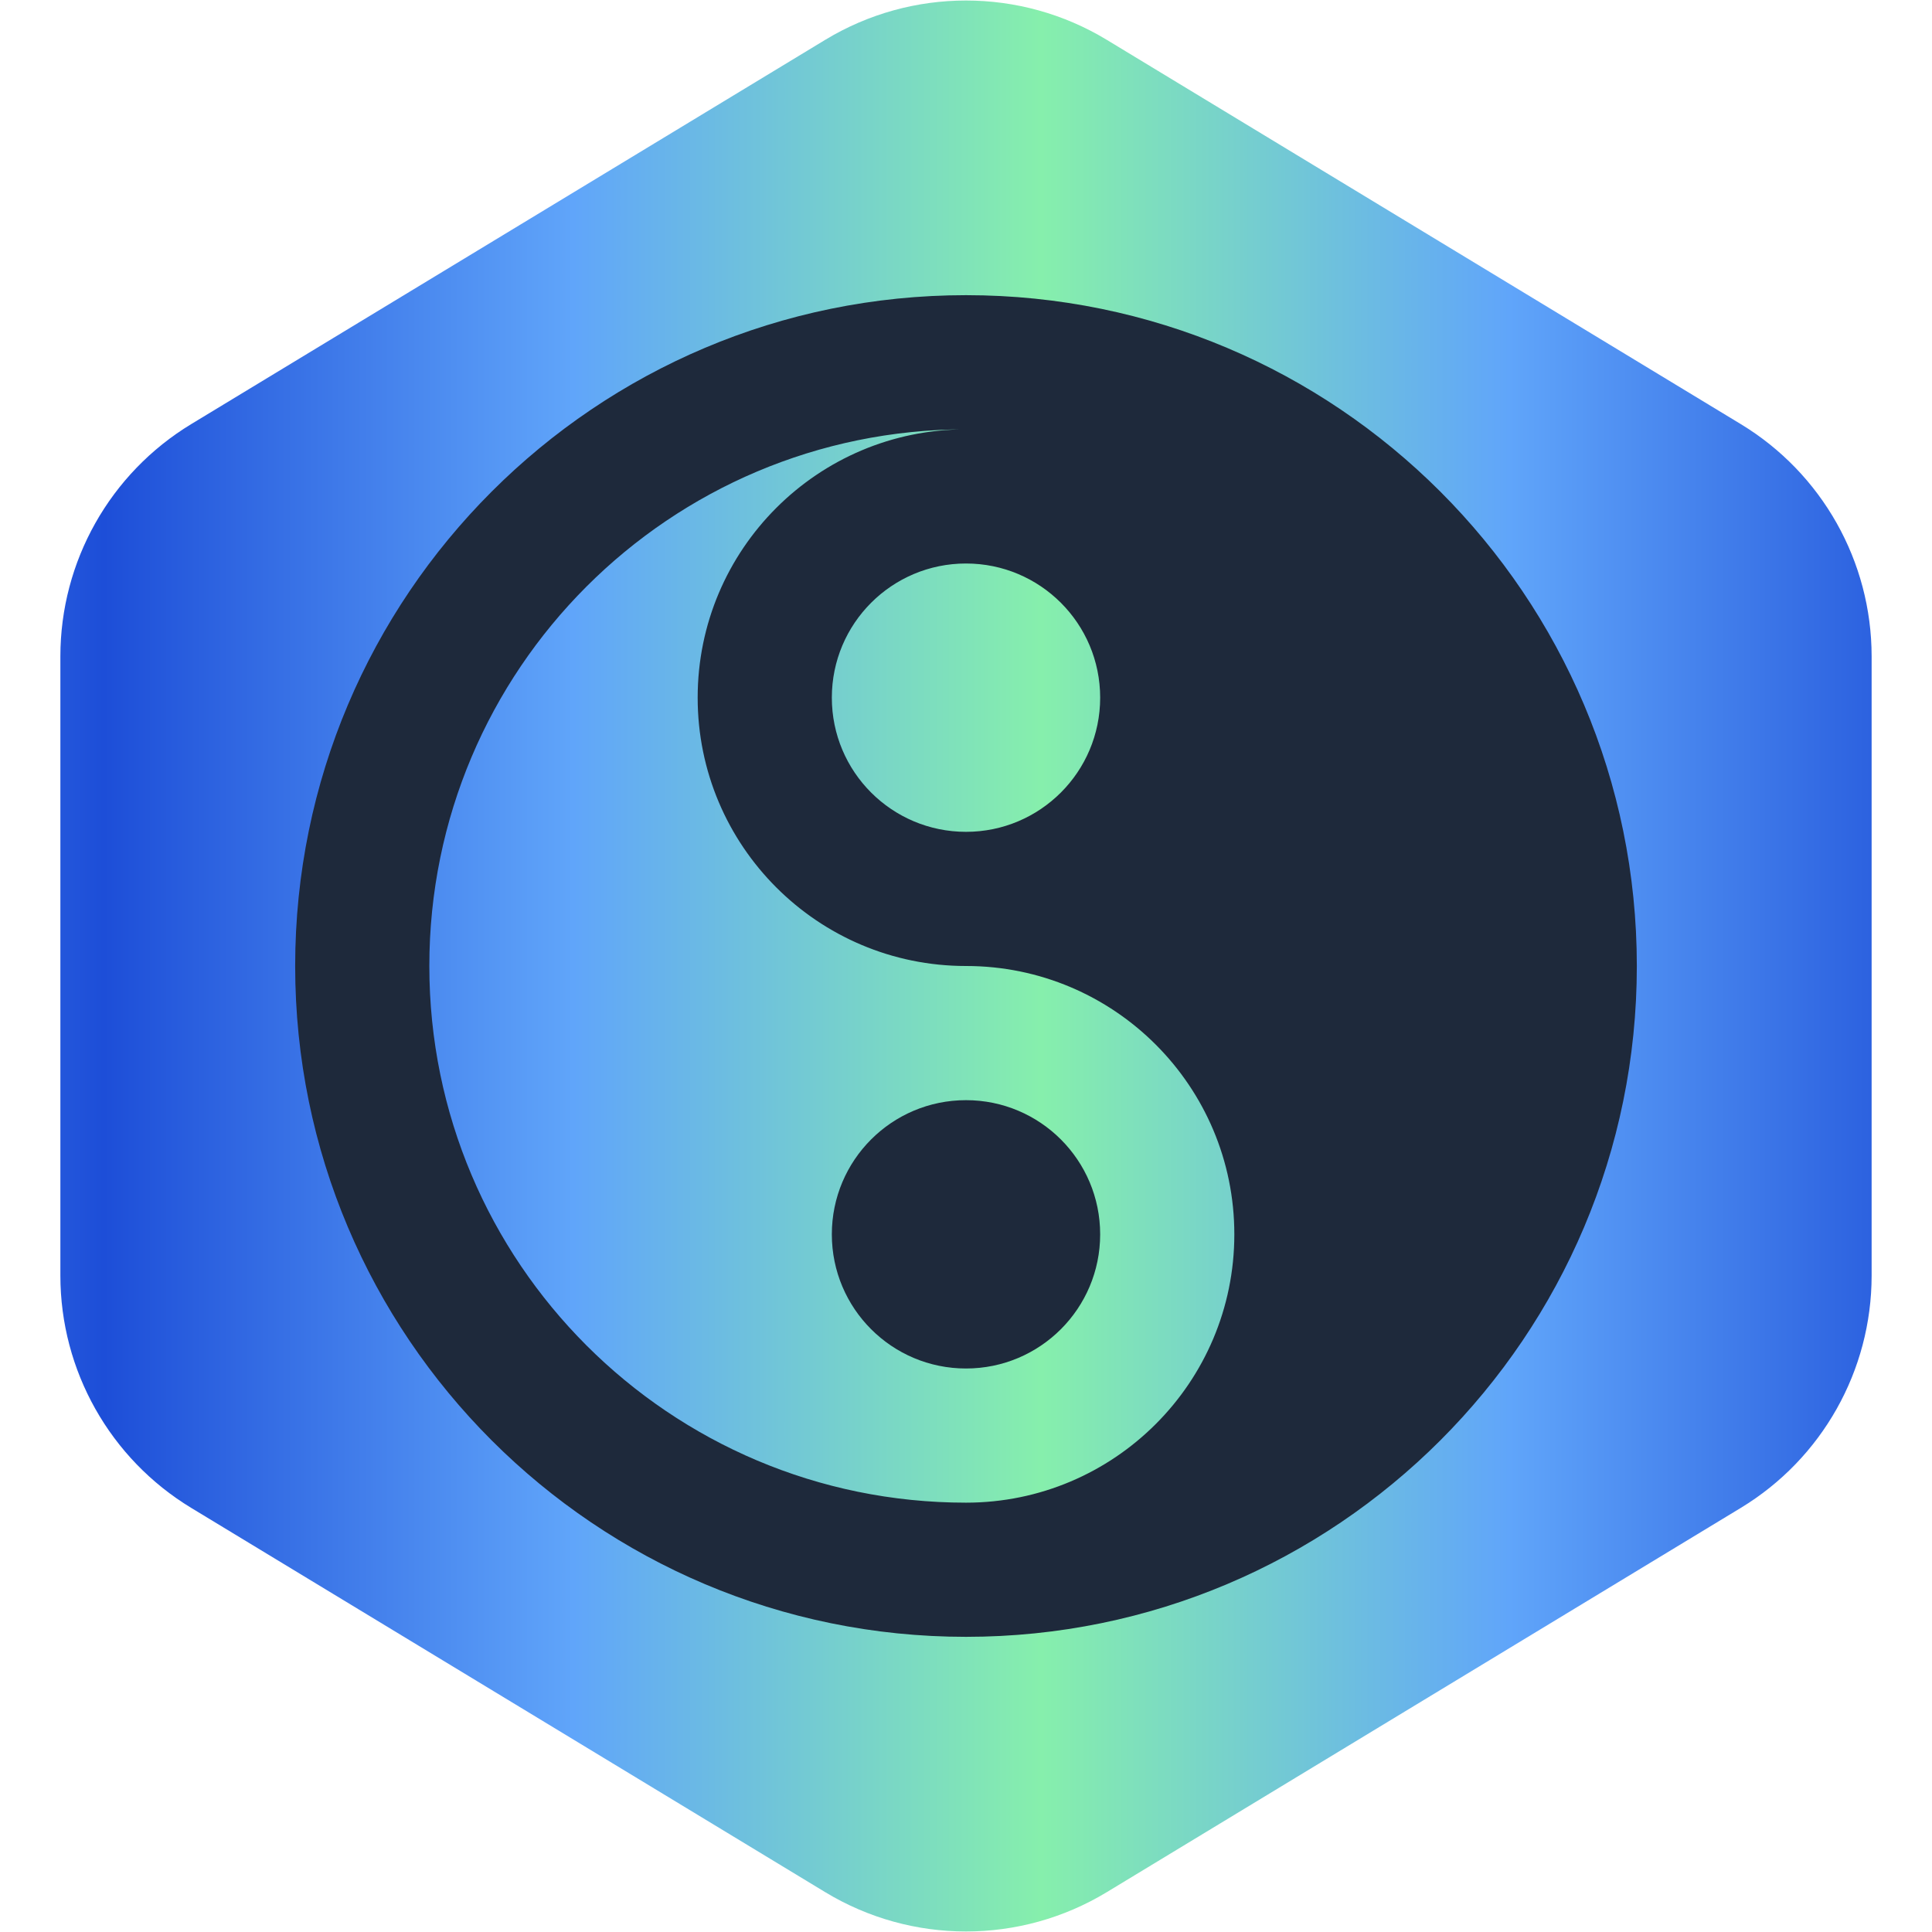
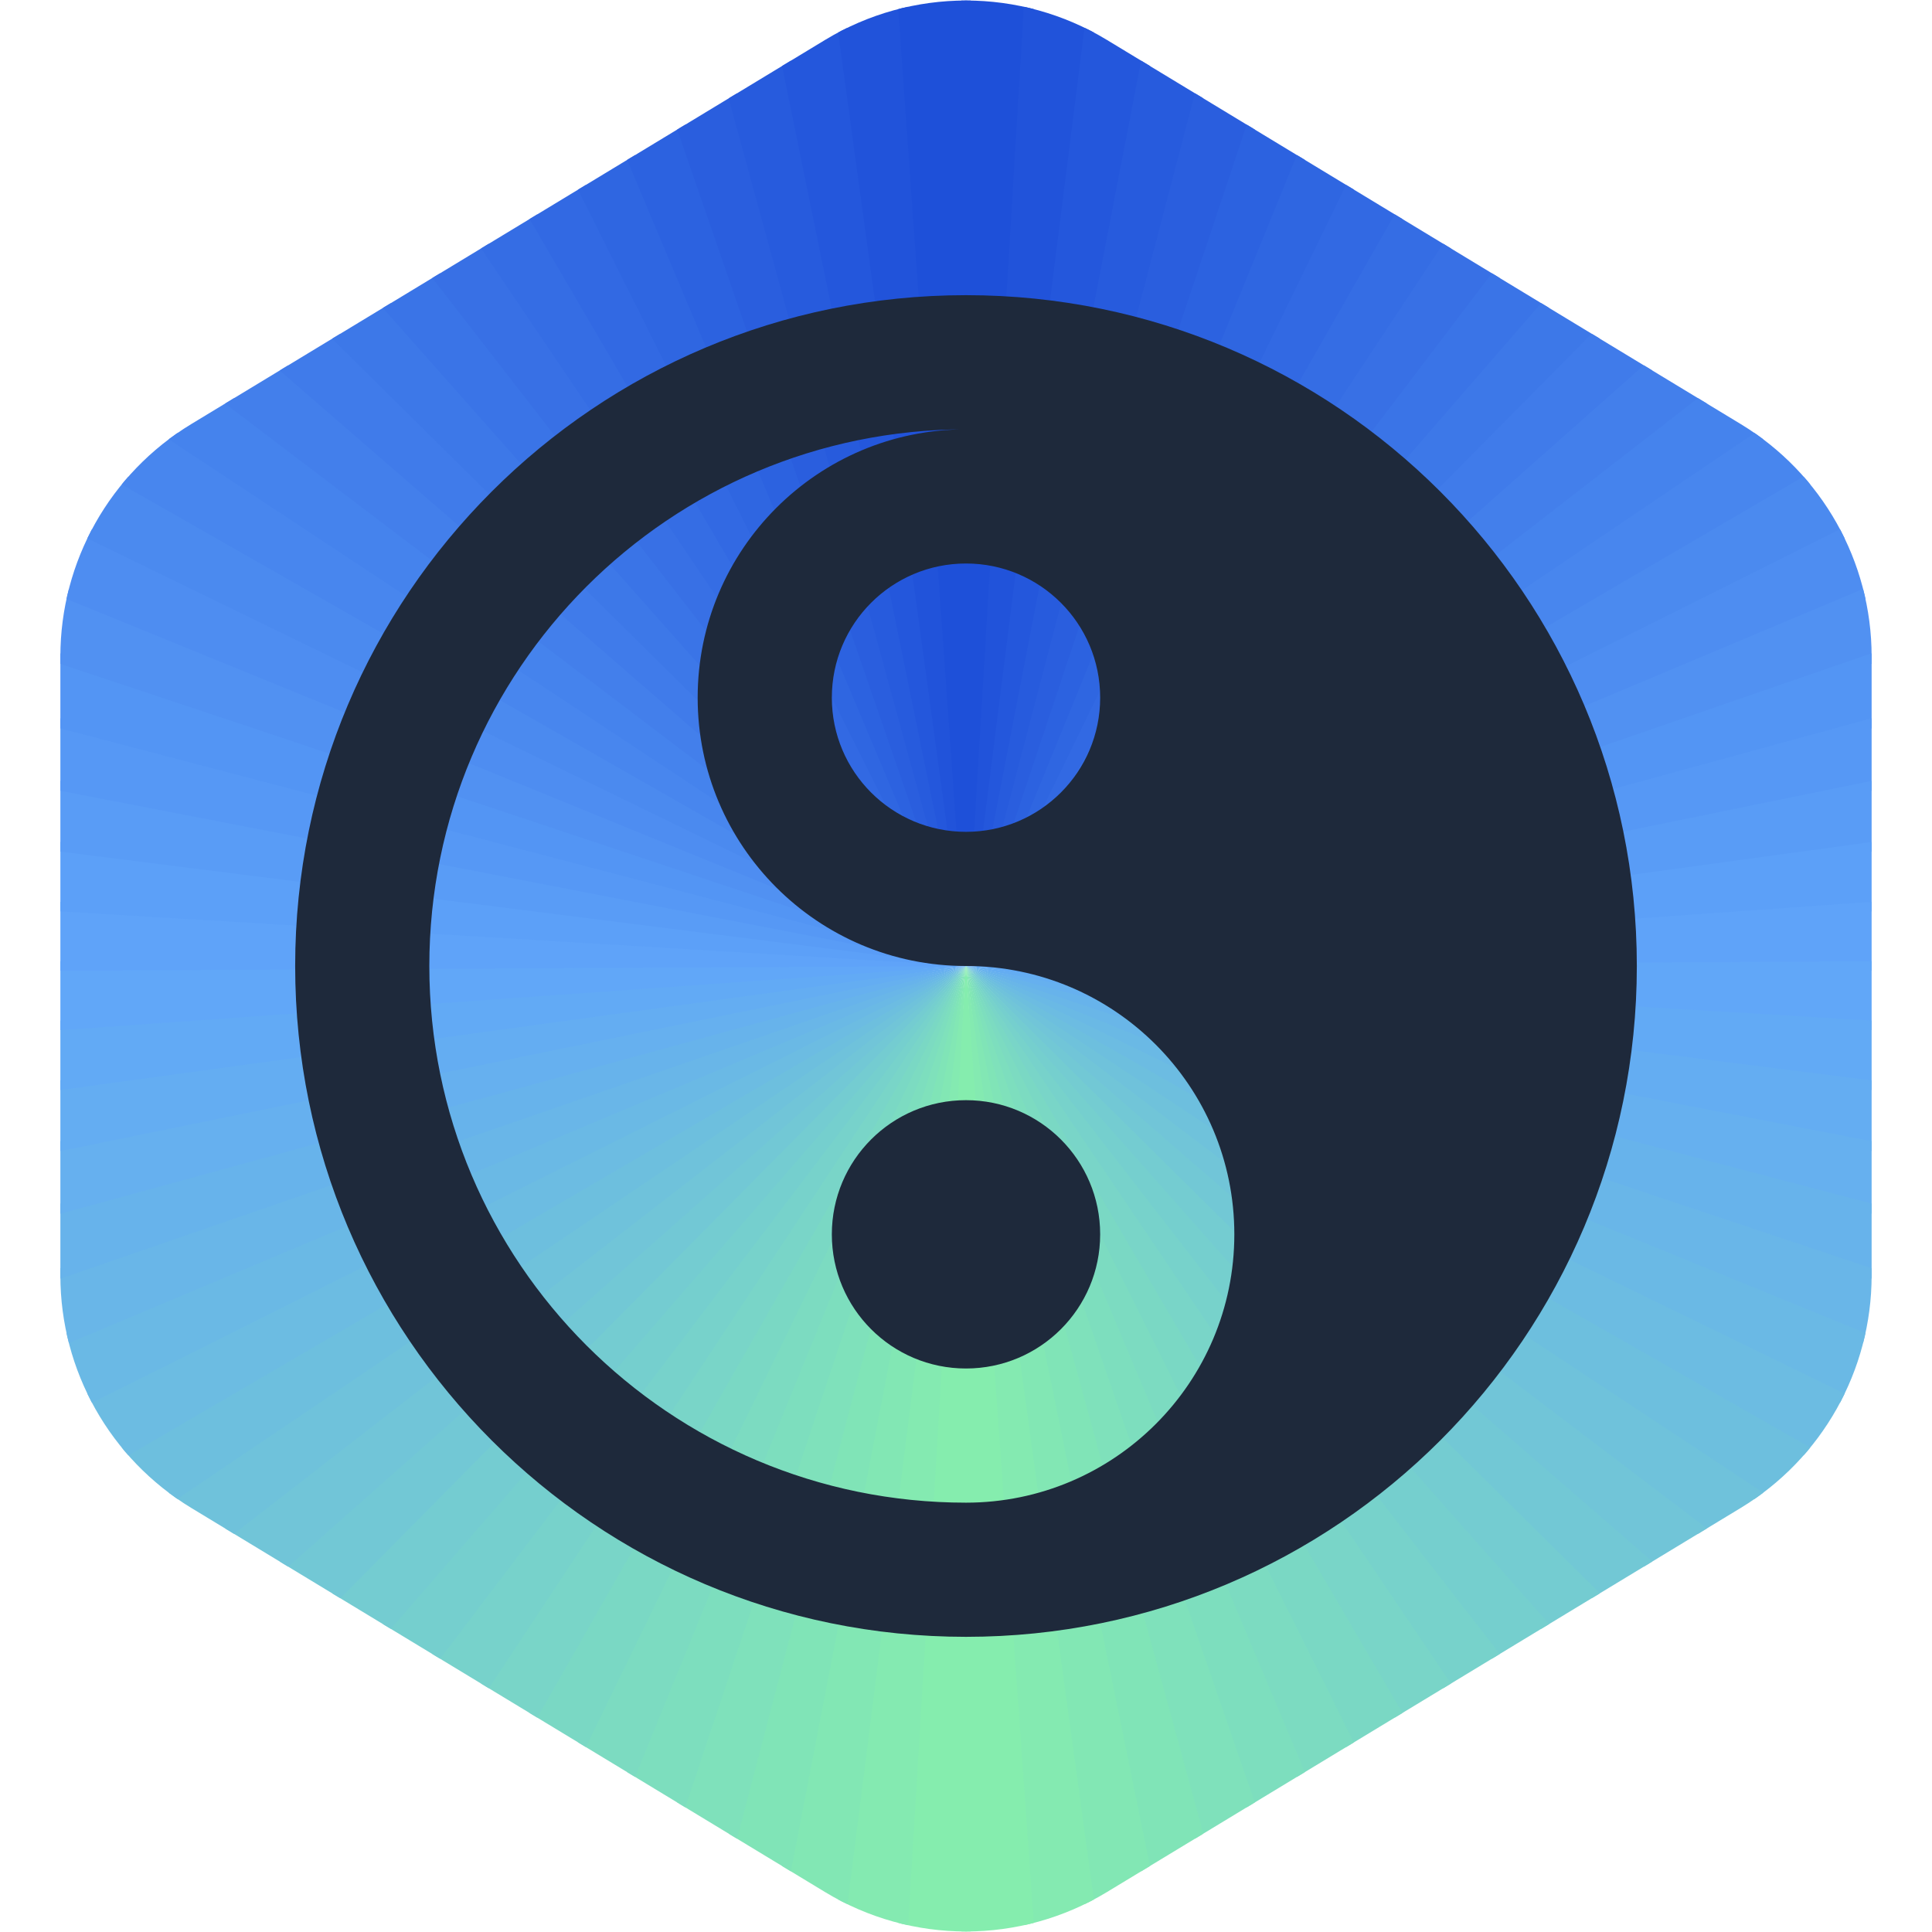
<svg xmlns="http://www.w3.org/2000/svg" viewBox="-2.4 -2.4 28.8 28.8" width="256" height="256" role="img" aria-label="swatchbook">
  <defs>
-     <linearGradient id="cool" x1="0" y1="0" x2="0.333" y2="0" spreadMethod="repeat">
-       <stop offset="0" stop-color="#1d4ed8" />
-       <stop offset="0.25" stop-color="#60a5fa" />
-       <stop offset="0.5" stop-color="#86efac" />
-       <stop offset="0.75" stop-color="#60a5fa" />
-       <stop offset="1" stop-color="#1d4ed8" />
-     </linearGradient>
    <clipPath id="badge">
      <path transform="translate(-2.4 -2.4) scale(1.8)" d="M9.166.33a2.25 2.25 0 00-2.332 0l-5.25 3.182A2.25 2.25 0 00.5 5.436v5.128a2.25 2.25 0 001.084 1.924l5.25 3.182a2.25 2.25 0 002.332 0l5.25-3.182a2.25 2.25 0 001.084-1.924V5.436a2.25 2.25 0 00-1.084-1.924L9.166.33z" />
    </clipPath>
    <style>
-       .sb-scroll { animation: sb-scroll 14s linear infinite; }
-       @keyframes sb-scroll { to { transform: translateX(-28.8px); } }
-       @media (prefers-reduced-motion: reduce) { .sb-scroll { animation: none; } }
+       .sb-spin { animation: sb-spin 24s linear infinite; transform-origin: 12px 12px; transform-box: view-box; }
+       @keyframes sb-spin { to { transform: rotate(360deg); } }
+       @media (prefers-reduced-motion: reduce) { .sb-spin { animation: none; } }
    </style>
  </defs>
  <g clip-path="url(#badge)">
-     <rect class="sb-scroll" x="-30" y="-6" width="86.4" height="40.8" fill="url(#cool)" />
+     <g class="sb-spin">
+       <path fill="#1e50d9" d="M12 12 L11.916 -4 A16 16 0 0 1 13.13 -3.96 Z" />
+       <path fill="#2153da" d="M12 12 L12.963 -3.971 A16 16 0 0 1 14.171 -3.852 Z" />
+       <path fill="#2457dc" d="M12 12 L14.005 -3.874 A16 16 0 0 1 15.204 -3.676 Z" />
+       <path fill="#275bdd" d="M12 12 L15.039 -3.709 A16 16 0 0 1 16.222 -3.433 Z" />
+       <path fill="#2a5ede" d="M12 12 L16.06 -3.476 A16 16 0 0 1 17.222 -3.124 Z" />
+       <path fill="#2c62e0" d="M12 12 L17.064 -3.178 A16 16 0 0 1 18.2 -2.75 Z" />
+       <path fill="#2f66e1" d="M12 12 L18.045 -2.814 A16 16 0 0 1 19.152 -2.313 Z" />
+       <path fill="#3269e3" d="M12 12 L19.001 -2.387 A16 16 0 0 1 20.072 -1.814 Z" />
+       <path fill="#356de4" d="M12 12 L19.927 -1.898 A16 16 0 0 1 20.959 -1.257 Z" />
+       <path fill="#3870e5" d="M12 12 L20.819 -1.35 A16 16 0 0 1 21.807 -0.642 Z" />
+       <path fill="#3a74e7" d="M12 12 L21.674 -0.744 A16 16 0 0 1 22.612 0.026 Z" />
+       <path fill="#3d78e8" d="M12 12 L22.486 -0.085 A16 16 0 0 1 23.373 0.746 Z" />
+       <path fill="#407bea" d="M12 12 L23.254 0.627 A16 16 0 0 1 24.085 1.514 Z" />
+       <path fill="#437feb" d="M12 12 L23.974 1.388 A16 16 0 0 1 24.744 2.326 Z" />
+       <path fill="#4583ed" d="M12 12 L24.642 2.193 A16 16 0 0 1 25.35 3.181 Z" />
+       <path fill="#4886ee" d="M12 12 L25.257 3.041 A16 16 0 0 1 25.898 4.073 Z" />
+       <path fill="#4b8aef" d="M12 12 L25.814 3.928 A16 16 0 0 1 26.387 4.999 Z" />
+       <path fill="#4e8df1" d="M12 12 L26.313 4.848 A16 16 0 0 1 26.814 5.955 Z" />
+       <path fill="#5191f2" d="M12 12 L26.75 5.8 A16 16 0 0 1 27.178 6.936 Z" />
+       <path fill="#5395f4" d="M12 12 L27.124 6.778 A16 16 0 0 1 27.476 7.94 Z" />
+       <path fill="#5698f5" d="M12 12 L27.433 7.778 A16 16 0 0 1 27.709 8.961 Z" />
+       <path fill="#599cf6" d="M12 12 L27.676 8.796 A16 16 0 0 1 27.874 9.995 Z" />
+       <path fill="#5ca0f8" d="M12 12 L27.852 9.829 A16 16 0 0 1 27.971 11.037 Z" />
+       <path fill="#5fa3f9" d="M12 12 L27.96 10.87 A16 16 0 0 1 28 12.084 Z" />
+       <path fill="#61a7f8" d="M12 12 L28 11.916 A16 16 0 0 1 27.96 13.13 Z" />
+       <path fill="#62aaf5" d="M12 12 L27.971 12.963 A16 16 0 0 1 27.852 14.171 Z" />
+       <path fill="#64adf2" d="M12 12 L27.874 14.005 A16 16 0 0 1 27.676 15.204 Z" />
+       <path fill="#66b0ef" d="M12 12 L27.709 15.039 A16 16 0 0 1 27.433 16.222 Z" />
+       <path fill="#67b3eb" d="M12 12 L27.476 16.06 A16 16 0 0 1 27.124 17.222 Z" />
+       <path fill="#69b6e8" d="M12 12 L27.178 17.064 A16 16 0 0 1 26.75 18.2 Z" />
+       <path fill="#6ab9e5" d="M12 12 L26.814 18.045 A16 16 0 0 1 26.313 19.152 Z" />
+       <path fill="#6cbce2" d="M12 12 L26.387 19.001 A16 16 0 0 1 25.814 20.072 Z" />
+       <path fill="#6dbfde" d="M12 12 L25.898 19.927 A16 16 0 0 1 25.257 20.959 Z" />
+       <path fill="#6fc2db" d="M12 12 L25.35 20.819 A16 16 0 0 1 24.642 21.807 Z" />
+       <path fill="#71c5d8" d="M12 12 L24.744 21.674 A16 16 0 0 1 23.974 22.612 Z" />
+       <path fill="#72c8d5" d="M12 12 L24.085 22.486 A16 16 0 0 1 23.254 23.373 Z" />
+       <path fill="#74ccd1" d="M12 12 L23.373 23.254 A16 16 0 0 1 22.486 24.085 Z" />
+       <path fill="#75cfce" d="M12 12 L22.612 23.974 A16 16 0 0 1 21.674 24.744 Z" />
+       <path fill="#77d2cb" d="M12 12 L21.807 24.642 A16 16 0 0 1 20.819 25.35 Z" />
+       <path fill="#79d5c8" d="M12 12 L20.959 25.257 A16 16 0 0 1 19.927 25.898 Z" />
+       <path fill="#7ad8c4" d="M12 12 L20.072 25.814 A16 16 0 0 1 19.001 26.387 Z" />
+       <path fill="#7cdbc1" d="M12 12 L19.152 26.313 A16 16 0 0 1 18.045 26.814 Z" />
+       <path fill="#7ddebe" d="M12 12 L18.2 26.75 A16 16 0 0 1 17.064 27.178 Z" />
+       <path fill="#7fe1bb" d="M12 12 L17.222 27.124 A16 16 0 0 1 16.06 27.476 Z" />
+       <path fill="#80e4b7" d="M12 12 L16.222 27.433 A16 16 0 0 1 15.039 27.709 Z" />
+       <path fill="#82e7b4" d="M12 12 L15.204 27.676 A16 16 0 0 1 14.005 27.874 Z" />
+       <path fill="#84eab1" d="M12 12 L14.171 27.852 A16 16 0 0 1 12.963 27.971 Z" />
+       <path fill="#85edae" d="M12 12 L13.13 27.96 A16 16 0 0 1 11.916 28 Z" />
+       <path fill="#85edae" d="M12 12 L12.084 28 A16 16 0 0 1 10.87 27.96 Z" />
+       <path fill="#84eab1" d="M12 12 L11.037 27.971 A16 16 0 0 1 9.829 27.852 Z" />
+       <path fill="#82e7b4" d="M12 12 L9.995 27.874 A16 16 0 0 1 8.796 27.676 Z" />
+       <path fill="#80e4b7" d="M12 12 L8.961 27.709 A16 16 0 0 1 7.778 27.433 Z" />
+       <path fill="#7fe1bb" d="M12 12 L7.94 27.476 A16 16 0 0 1 6.778 27.124 Z" />
+       <path fill="#7ddebe" d="M12 12 L6.936 27.178 A16 16 0 0 1 5.8 26.75 Z" />
+       <path fill="#7cdbc1" d="M12 12 L5.955 26.814 A16 16 0 0 1 4.848 26.313 Z" />
+       <path fill="#7ad8c4" d="M12 12 L4.999 26.387 A16 16 0 0 1 3.928 25.814 Z" />
+       <path fill="#79d5c8" d="M12 12 L4.073 25.898 A16 16 0 0 1 3.041 25.257 Z" />
+       <path fill="#77d2cb" d="M12 12 L3.181 25.35 A16 16 0 0 1 2.193 24.642 Z" />
+       <path fill="#75cfce" d="M12 12 L2.326 24.744 A16 16 0 0 1 1.388 23.974 Z" />
+       <path fill="#74ccd1" d="M12 12 L1.514 24.085 A16 16 0 0 1 0.627 23.254 Z" />
+       <path fill="#72c8d5" d="M12 12 L0.746 23.373 A16 16 0 0 1 -0.085 22.486 Z" />
+       <path fill="#71c5d8" d="M12 12 L0.026 22.612 A16 16 0 0 1 -0.744 21.674 Z" />
+       <path fill="#6fc2db" d="M12 12 L-0.642 21.807 A16 16 0 0 1 -1.35 20.819 Z" />
+       <path fill="#6dbfde" d="M12 12 L-1.257 20.959 A16 16 0 0 1 -1.898 19.927 Z" />
+       <path fill="#6cbce2" d="M12 12 L-1.814 20.072 A16 16 0 0 1 -2.387 19.001 Z" />
+       <path fill="#6ab9e5" d="M12 12 L-2.313 19.152 A16 16 0 0 1 -2.814 18.045 Z" />
+       <path fill="#69b6e8" d="M12 12 L-2.75 18.2 A16 16 0 0 1 -3.178 17.064 Z" />
+       <path fill="#67b3eb" d="M12 12 L-3.124 17.222 A16 16 0 0 1 -3.476 16.06 Z" />
+       <path fill="#66b0ef" d="M12 12 L-3.433 16.222 A16 16 0 0 1 -3.709 15.039 Z" />
+       <path fill="#64adf2" d="M12 12 L-3.676 15.204 A16 16 0 0 1 -3.874 14.005 Z" />
+       <path fill="#62aaf5" d="M12 12 L-3.852 14.171 A16 16 0 0 1 -3.971 12.963 Z" />
+       <path fill="#61a7f8" d="M12 12 L-3.96 13.13 A16 16 0 0 1 -4 11.916 Z" />
+       <path fill="#5fa3f9" d="M12 12 L-4 12.084 A16 16 0 0 1 -3.96 10.87 Z" />
+       <path fill="#5ca0f8" d="M12 12 L-3.971 11.037 A16 16 0 0 1 -3.852 9.829 Z" />
+       <path fill="#599cf6" d="M12 12 L-3.874 9.995 A16 16 0 0 1 -3.676 8.796 Z" />
+       <path fill="#5698f5" d="M12 12 L-3.709 8.961 A16 16 0 0 1 -3.433 7.778 Z" />
+       <path fill="#5395f4" d="M12 12 L-3.476 7.94 A16 16 0 0 1 -3.124 6.778 Z" />
+       <path fill="#5191f2" d="M12 12 L-3.178 6.936 A16 16 0 0 1 -2.75 5.8 Z" />
+       <path fill="#4e8df1" d="M12 12 L-2.814 5.955 A16 16 0 0 1 -2.313 4.848 Z" />
+       <path fill="#4b8aef" d="M12 12 L-2.387 4.999 A16 16 0 0 1 -1.814 3.928 Z" />
+       <path fill="#4886ee" d="M12 12 L-1.898 4.073 A16 16 0 0 1 -1.257 3.041 Z" />
+       <path fill="#4583ed" d="M12 12 L-1.35 3.181 A16 16 0 0 1 -0.642 2.193 Z" />
+       <path fill="#437feb" d="M12 12 L-0.744 2.326 A16 16 0 0 1 0.026 1.388 Z" />
+       <path fill="#407bea" d="M12 12 L-0.085 1.514 A16 16 0 0 1 0.746 0.627 Z" />
+       <path fill="#3d78e8" d="M12 12 L0.627 0.746 A16 16 0 0 1 1.514 -0.085 Z" />
+       <path fill="#3a74e7" d="M12 12 L1.388 0.026 A16 16 0 0 1 2.326 -0.744 Z" />
+       <path fill="#3870e5" d="M12 12 L2.193 -0.642 A16 16 0 0 1 3.181 -1.35 Z" />
+       <path fill="#356de4" d="M12 12 L3.041 -1.257 A16 16 0 0 1 4.073 -1.898 Z" />
+       <path fill="#3269e3" d="M12 12 L3.928 -1.814 A16 16 0 0 1 4.999 -2.387 Z" />
+       <path fill="#2f66e1" d="M12 12 L4.848 -2.313 A16 16 0 0 1 5.955 -2.814 Z" />
+       <path fill="#2c62e0" d="M12 12 L5.8 -2.75 A16 16 0 0 1 6.936 -3.178 Z" />
+       <path fill="#2a5ede" d="M12 12 L6.778 -3.124 A16 16 0 0 1 7.94 -3.476 Z" />
+       <path fill="#275bdd" d="M12 12 L7.778 -3.433 A16 16 0 0 1 8.961 -3.709 Z" />
+       <path fill="#2457dc" d="M12 12 L8.796 -3.676 A16 16 0 0 1 9.995 -3.874 Z" />
+       <path fill="#2153da" d="M12 12 L9.829 -3.852 A16 16 0 0 1 11.037 -3.971 Z" />
+       <path fill="#1e50d9" d="M12 12 L10.87 -3.96 A16 16 0 0 1 12.084 -4 Z" />
+     </g>
  </g>
  <g fill="#1e293b">
    <path d="M14 16C14 17.105 13.105 18 12 18C10.895 18 10 17.105 10 16C10 14.895 10.895 14 12 14C13.105 14 14 14.895 14 16Z" />
    <path fill-rule="evenodd" clip-rule="evenodd" d="M22 12C22 17.523 17.523 22 12 22C6.477 22 2 17.523 2 12C2 6.477 6.477 2 12 2C17.523 2 22 6.477 22 12ZM12 12C9.791 12 8 10.209 8 8C8 5.791 9.791 4 12 4C7.582 4 4 7.582 4 12C4 16.418 7.582 20 12 20C14.209 20 16 18.209 16 16C16 13.791 14.209 12 12 12ZM14 8C14 9.105 13.105 10 12 10C10.895 10 10 9.105 10 8C10 6.895 10.895 6 12 6C13.105 6 14 6.895 14 8Z" />
  </g>
</svg>
